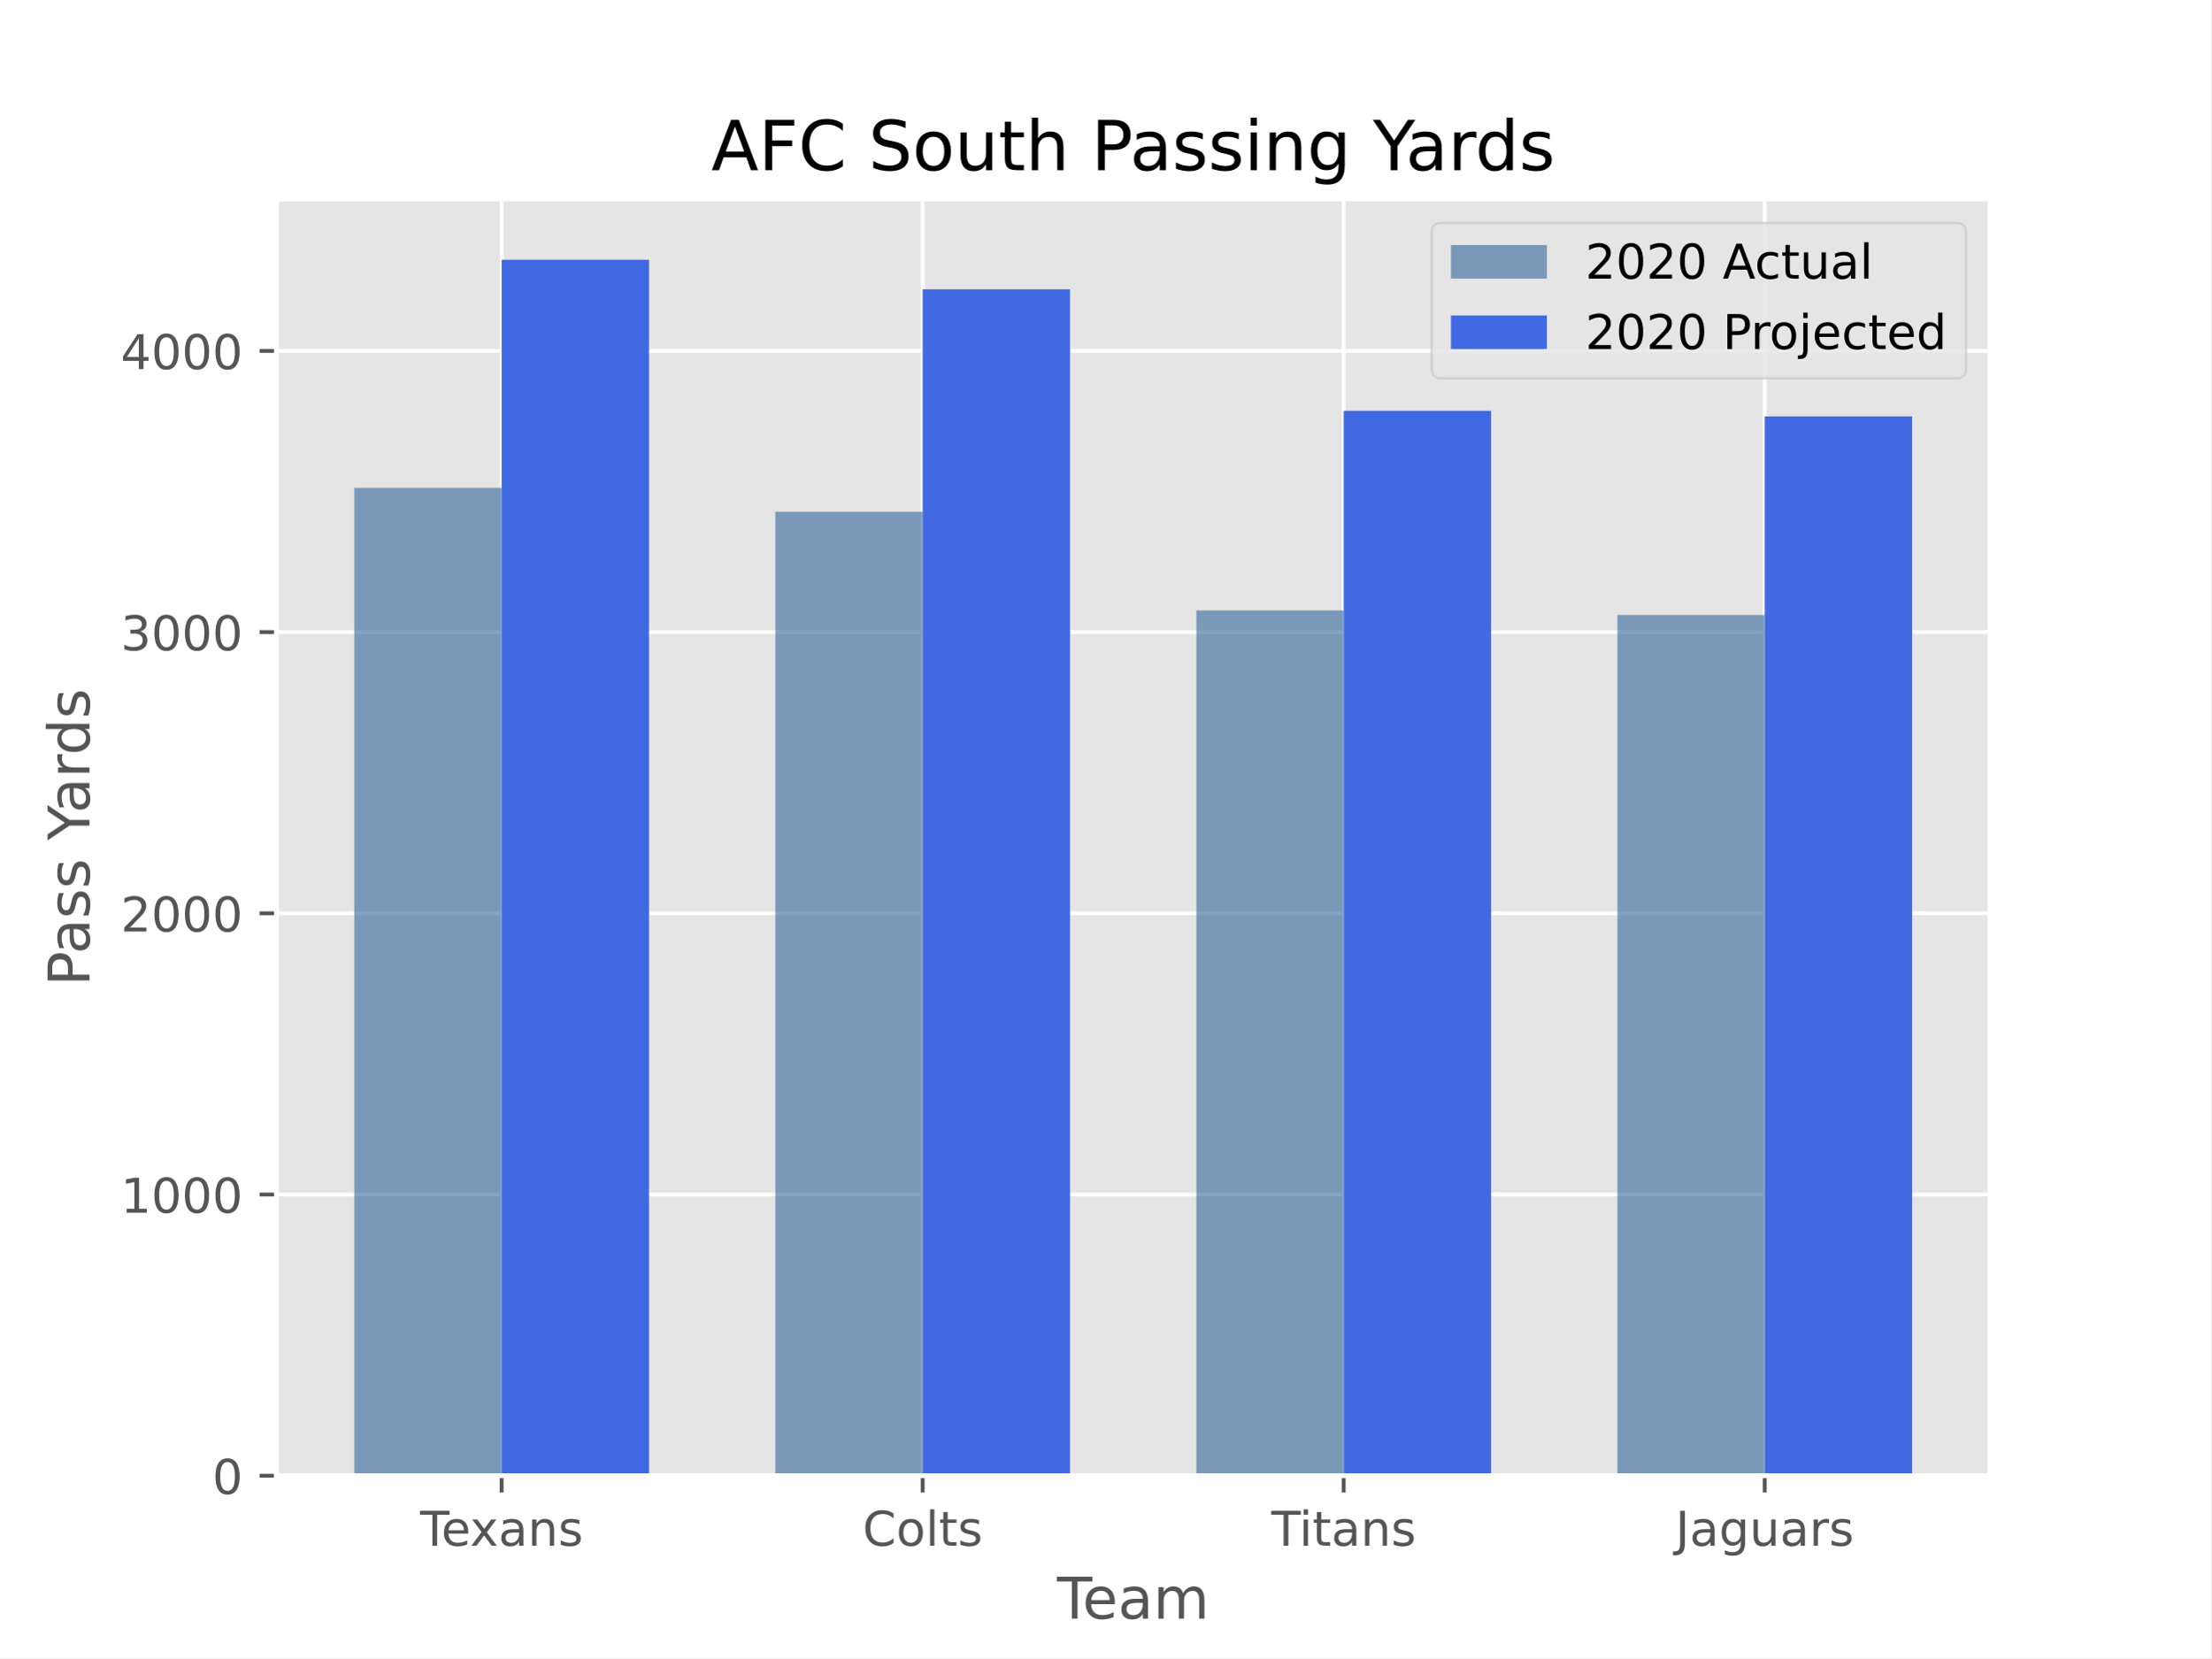
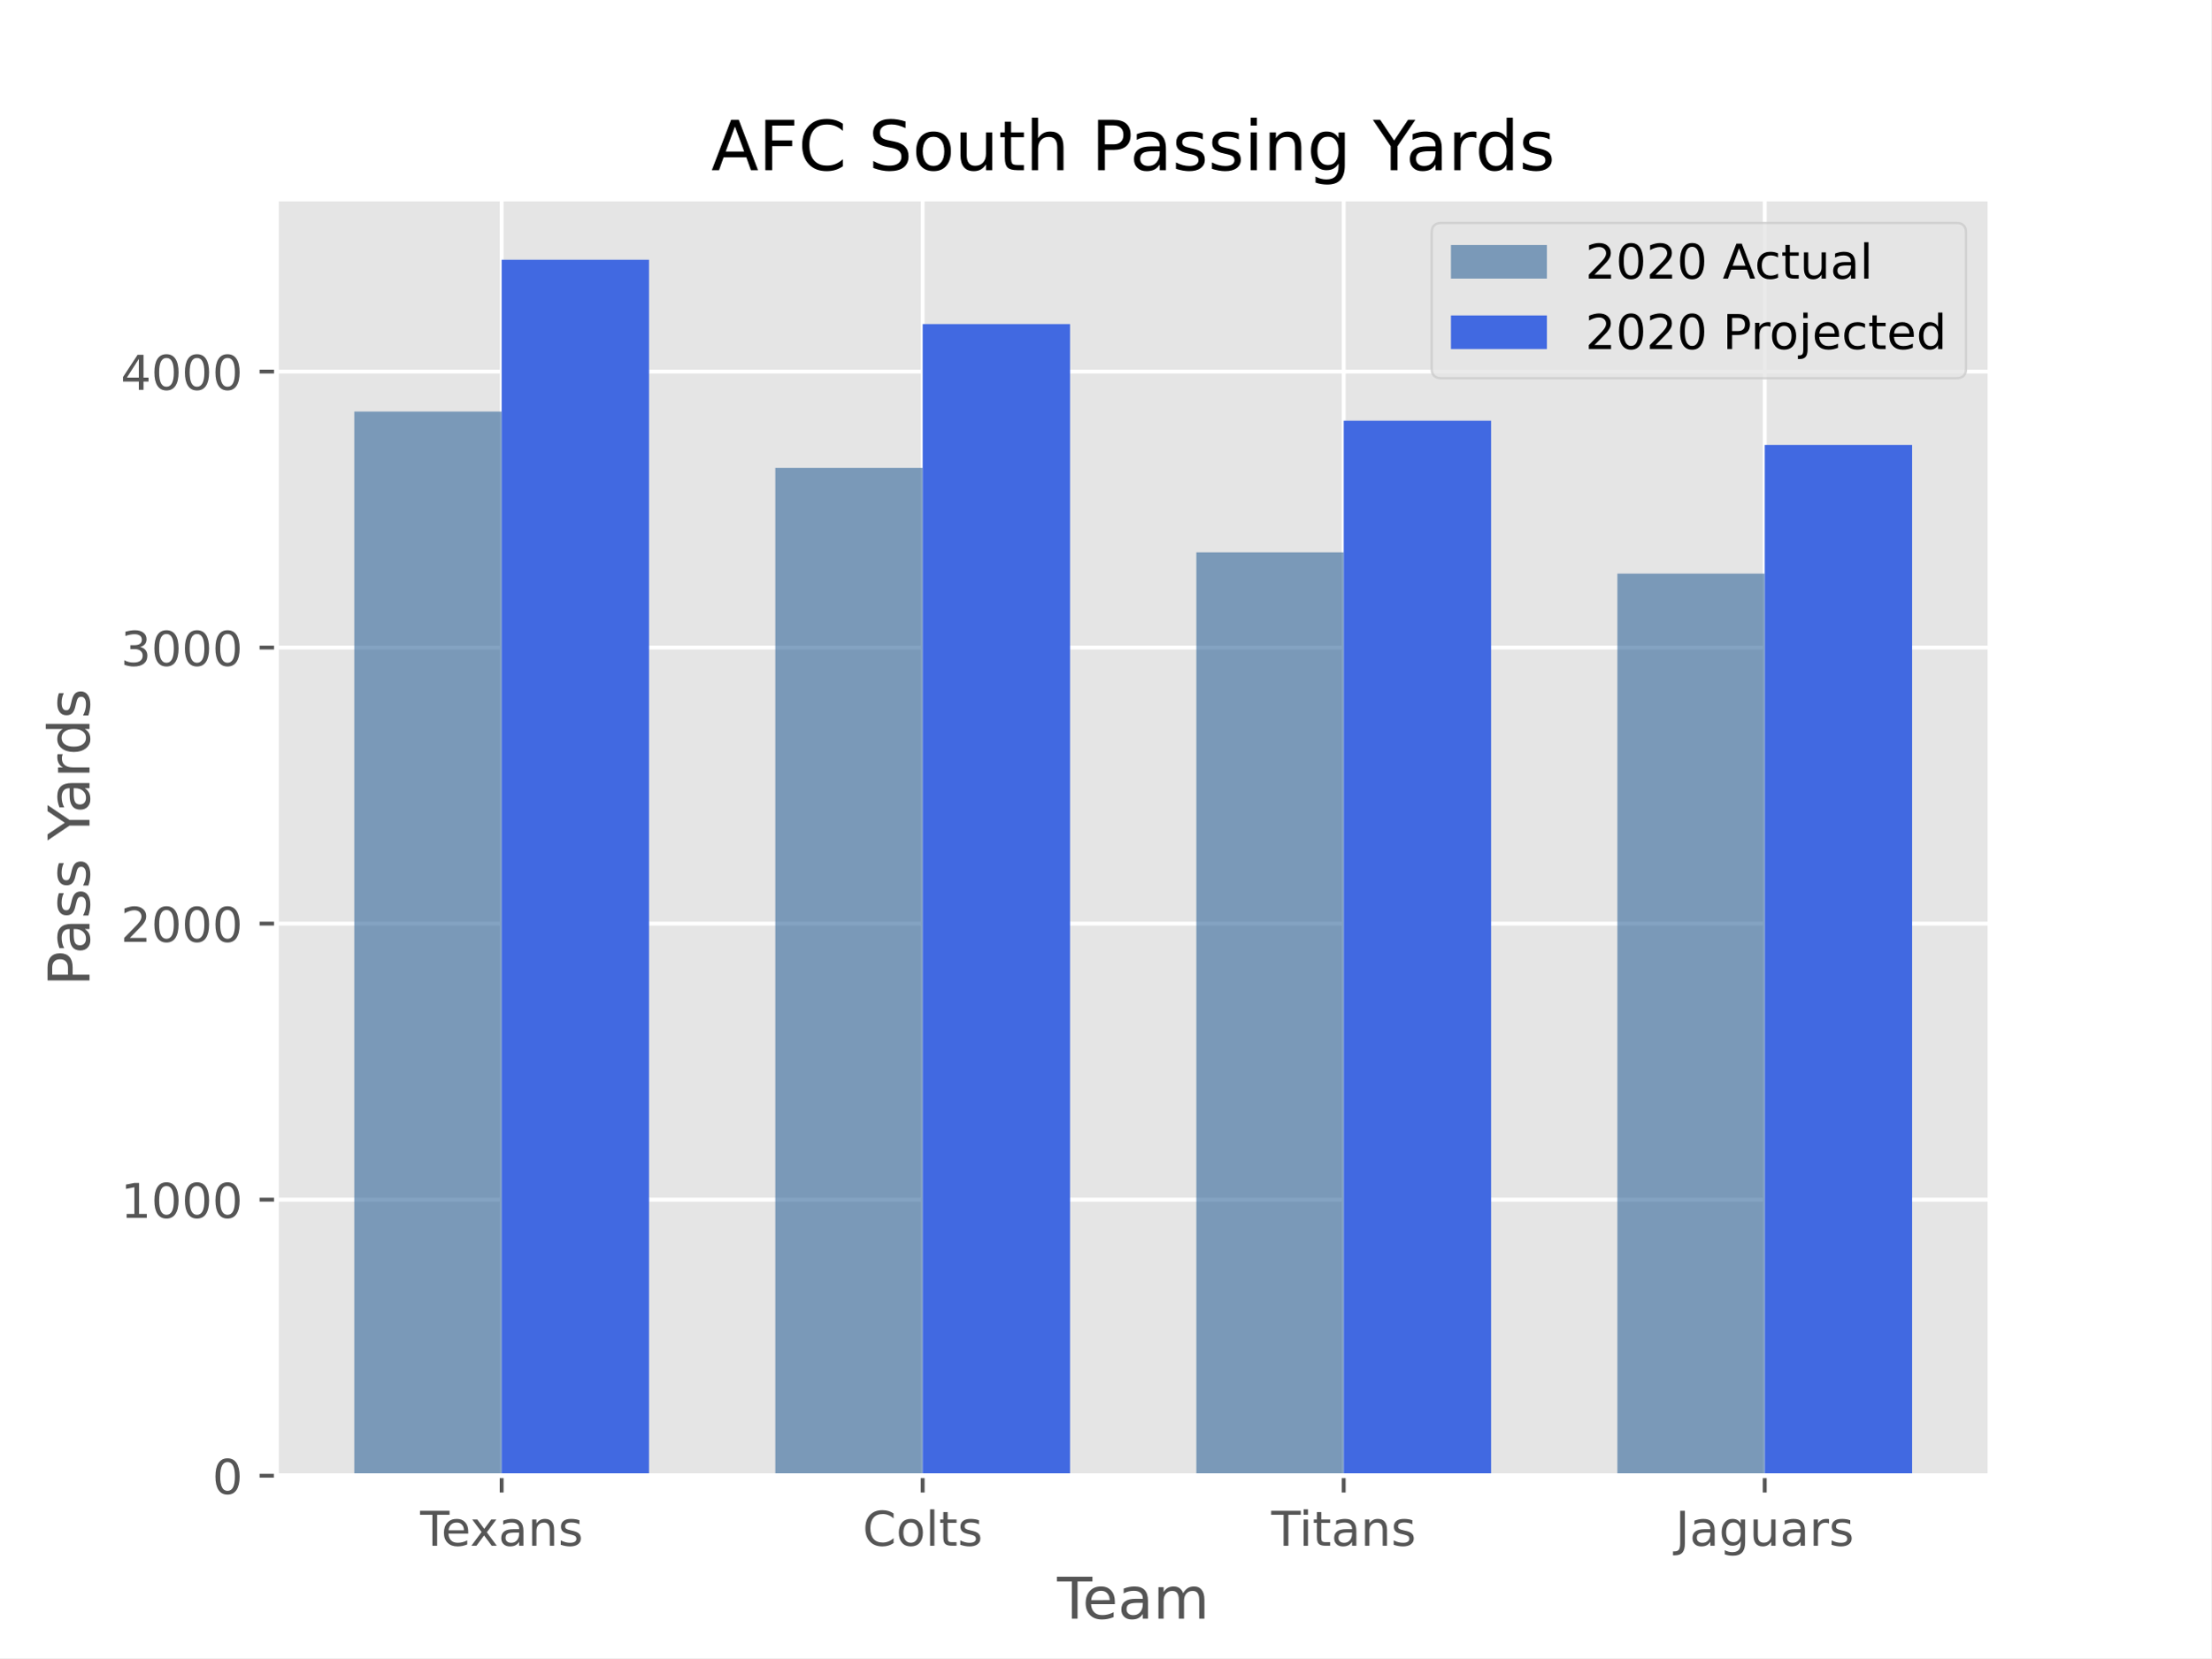
<svg xmlns="http://www.w3.org/2000/svg" xmlns:xlink="http://www.w3.org/1999/xlink" height="345.6pt" version="1.1" viewBox="0 0 460.8 345.6" width="460.8pt">
  <defs>
    <style type="text/css">*{stroke-linecap:butt;stroke-linejoin:round;}</style>
  </defs>
  <g id="figure_1">
    <g id="patch_1">
      <path d="M 0 345.6  L 460.8 345.6  L 460.8 0  L 0 0  z " style="fill:#ffffff;" />
    </g>
    <g id="axes_1">
      <g id="patch_2">
        <path d="M 57.6 307.584  L 414.72 307.584  L 414.72 41.472  L 57.6 41.472  z " style="fill:#e5e5e5;" />
      </g>
      <g id="matplotlib.axis_1">
        <g id="xtick_1">
          <g id="line2d_1">
-             <path clip-path="url(#p9ad9d931be)" d="M 104.543 307.584  L 104.543 41.472  " style="fill:none;stroke:#ffffff;stroke-linecap:square;stroke-width:0.8;" />
+             <path clip-path="url(#pcd783f4c1c)" d="M 104.543 307.584  L 104.543 41.472  " style="fill:none;stroke:#ffffff;stroke-linecap:square;stroke-width:0.8;" />
          </g>
          <g id="line2d_2">
            <defs>
-               <path d="M 0 0  L 0 3.5  " id="mf96f0c504d" style="stroke:#555555;stroke-width:0.8;" />
-             </defs>
-             <g>
-               <use style="fill:#555555;stroke:#555555;stroke-width:0.8;" x="104.543" xlink:href="#mf96f0c504d" y="307.584" />
+               <path d="M 0 0  L 0 3.5  " id="mbfd9f91056" style="stroke:#555555;stroke-width:0.8;" />
+             </defs>
+             <g>
+               <use style="fill:#555555;stroke:#555555;stroke-width:0.8;" x="104.543" xlink:href="#mbfd9f91056" y="307.584" />
            </g>
          </g>
          <g id="text_1">
            <g style="fill:#555555;" transform="translate(87.55345 322.1824)scale(0.1 -0.1)">
              <defs>
                <path d="M -0.297 72.906  L 61.375 72.906  L 61.375 64.594  L 35.5 64.594  L 35.5 0  L 25.594 0  L 25.594 64.594  L -0.297 64.594  z " id="DejaVuSans-84" />
                <path d="M 56.203 29.594  L 56.203 25.203  L 14.891 25.203  Q 15.484 15.922 20.484 11.062  Q 25.484 6.203 34.422 6.203  Q 39.594 6.203 44.453 7.469  Q 49.312 8.734 54.109 11.281  L 54.109 2.781  Q 49.266 0.734 44.188 -0.344  Q 39.109 -1.422 33.891 -1.422  Q 20.797 -1.422 13.156 6.188  Q 5.516 13.812 5.516 26.812  Q 5.516 40.234 12.766 48.109  Q 20.016 56 32.328 56  Q 43.359 56 49.781 48.891  Q 56.203 41.797 56.203 29.594  z M 47.219 32.234  Q 47.125 39.594 43.094 43.984  Q 39.062 48.391 32.422 48.391  Q 24.906 48.391 20.391 44.141  Q 15.875 39.891 15.188 32.172  z " id="DejaVuSans-101" />
                <path d="M 54.891 54.688  L 35.109 28.078  L 55.906 0  L 45.312 0  L 29.391 21.484  L 13.484 0  L 2.875 0  L 24.125 28.609  L 4.688 54.688  L 15.281 54.688  L 29.781 35.203  L 44.281 54.688  z " id="DejaVuSans-120" />
                <path d="M 34.281 27.484  Q 23.391 27.484 19.188 25  Q 14.984 22.516 14.984 16.5  Q 14.984 11.719 18.141 8.906  Q 21.297 6.109 26.703 6.109  Q 34.188 6.109 38.703 11.406  Q 43.219 16.703 43.219 25.484  L 43.219 27.484  z M 52.203 31.203  L 52.203 0  L 43.219 0  L 43.219 8.297  Q 40.141 3.328 35.547 0.953  Q 30.953 -1.422 24.312 -1.422  Q 15.922 -1.422 10.953 3.297  Q 6 8.016 6 15.922  Q 6 25.141 12.172 29.828  Q 18.359 34.516 30.609 34.516  L 43.219 34.516  L 43.219 35.406  Q 43.219 41.609 39.141 45  Q 35.062 48.391 27.688 48.391  Q 23 48.391 18.547 47.266  Q 14.109 46.141 10.016 43.891  L 10.016 52.203  Q 14.938 54.109 19.578 55.047  Q 24.219 56 28.609 56  Q 40.484 56 46.344 49.844  Q 52.203 43.703 52.203 31.203  z " id="DejaVuSans-97" />
                <path d="M 54.891 33.016  L 54.891 0  L 45.906 0  L 45.906 32.719  Q 45.906 40.484 42.875 44.328  Q 39.844 48.188 33.797 48.188  Q 26.516 48.188 22.312 43.547  Q 18.109 38.922 18.109 30.906  L 18.109 0  L 9.078 0  L 9.078 54.688  L 18.109 54.688  L 18.109 46.188  Q 21.344 51.125 25.703 53.562  Q 30.078 56 35.797 56  Q 45.219 56 50.047 50.172  Q 54.891 44.344 54.891 33.016  z " id="DejaVuSans-110" />
                <path d="M 44.281 53.078  L 44.281 44.578  Q 40.484 46.531 36.375 47.5  Q 32.281 48.484 27.875 48.484  Q 21.188 48.484 17.844 46.438  Q 14.5 44.391 14.5 40.281  Q 14.5 37.156 16.891 35.375  Q 19.281 33.594 26.516 31.984  L 29.594 31.297  Q 39.156 29.25 43.188 25.516  Q 47.219 21.781 47.219 15.094  Q 47.219 7.469 41.188 3.016  Q 35.156 -1.422 24.609 -1.422  Q 20.219 -1.422 15.453 -0.562  Q 10.688 0.297 5.422 2  L 5.422 11.281  Q 10.406 8.688 15.234 7.391  Q 20.062 6.109 24.812 6.109  Q 31.156 6.109 34.562 8.281  Q 37.984 10.453 37.984 14.406  Q 37.984 18.062 35.516 20.016  Q 33.062 21.969 24.703 23.781  L 21.578 24.516  Q 13.234 26.266 9.516 29.906  Q 5.812 33.547 5.812 39.891  Q 5.812 47.609 11.281 51.797  Q 16.75 56 26.812 56  Q 31.781 56 36.172 55.266  Q 40.578 54.547 44.281 53.078  z " id="DejaVuSans-115" />
              </defs>
              <use xlink:href="#DejaVuSans-84" />
              <use x="44.084" xlink:href="#DejaVuSans-101" />
              <use x="103.857" xlink:href="#DejaVuSans-120" />
              <use x="163.037" xlink:href="#DejaVuSans-97" />
              <use x="224.316" xlink:href="#DejaVuSans-110" />
              <use x="287.695" xlink:href="#DejaVuSans-115" />
            </g>
          </g>
        </g>
        <g id="xtick_2">
          <g id="line2d_3">
-             <path clip-path="url(#p9ad9d931be)" d="M 192.288 307.584  L 192.288 41.472  " style="fill:none;stroke:#ffffff;stroke-linecap:square;stroke-width:0.8;" />
+             <path clip-path="url(#pcd783f4c1c)" d="M 192.288 307.584  L 192.288 41.472  " style="fill:none;stroke:#ffffff;stroke-linecap:square;stroke-width:0.8;" />
          </g>
          <g id="line2d_4">
            <g>
-               <use style="fill:#555555;stroke:#555555;stroke-width:0.8;" x="192.288" xlink:href="#mf96f0c504d" y="307.584" />
+               <use style="fill:#555555;stroke:#555555;stroke-width:0.8;" x="192.288" xlink:href="#mbfd9f91056" y="307.584" />
            </g>
          </g>
          <g id="text_2">
            <g style="fill:#555555;" transform="translate(179.7831 322.1824)scale(0.1 -0.1)">
              <defs>
                <path d="M 64.406 67.281  L 64.406 56.891  Q 59.422 61.531 53.781 63.812  Q 48.141 66.109 41.797 66.109  Q 29.297 66.109 22.656 58.469  Q 16.016 50.828 16.016 36.375  Q 16.016 21.969 22.656 14.328  Q 29.297 6.688 41.797 6.688  Q 48.141 6.688 53.781 8.984  Q 59.422 11.281 64.406 15.922  L 64.406 5.609  Q 59.234 2.094 53.438 0.328  Q 47.656 -1.422 41.219 -1.422  Q 24.656 -1.422 15.125 8.703  Q 5.609 18.844 5.609 36.375  Q 5.609 53.953 15.125 64.078  Q 24.656 74.219 41.219 74.219  Q 47.75 74.219 53.531 72.484  Q 59.328 70.75 64.406 67.281  z " id="DejaVuSans-67" />
                <path d="M 30.609 48.391  Q 23.391 48.391 19.188 42.75  Q 14.984 37.109 14.984 27.297  Q 14.984 17.484 19.156 11.844  Q 23.344 6.203 30.609 6.203  Q 37.797 6.203 41.984 11.859  Q 46.188 17.531 46.188 27.297  Q 46.188 37.016 41.984 42.703  Q 37.797 48.391 30.609 48.391  z M 30.609 56  Q 42.328 56 49.016 48.375  Q 55.719 40.766 55.719 27.297  Q 55.719 13.875 49.016 6.219  Q 42.328 -1.422 30.609 -1.422  Q 18.844 -1.422 12.172 6.219  Q 5.516 13.875 5.516 27.297  Q 5.516 40.766 12.172 48.375  Q 18.844 56 30.609 56  z " id="DejaVuSans-111" />
                <path d="M 9.422 75.984  L 18.406 75.984  L 18.406 0  L 9.422 0  z " id="DejaVuSans-108" />
                <path d="M 18.312 70.219  L 18.312 54.688  L 36.812 54.688  L 36.812 47.703  L 18.312 47.703  L 18.312 18.016  Q 18.312 11.328 20.141 9.422  Q 21.969 7.516 27.594 7.516  L 36.812 7.516  L 36.812 0  L 27.594 0  Q 17.188 0 13.234 3.875  Q 9.281 7.766 9.281 18.016  L 9.281 47.703  L 2.688 47.703  L 2.688 54.688  L 9.281 54.688  L 9.281 70.219  z " id="DejaVuSans-116" />
              </defs>
              <use xlink:href="#DejaVuSans-67" />
              <use x="69.824" xlink:href="#DejaVuSans-111" />
              <use x="131.006" xlink:href="#DejaVuSans-108" />
              <use x="158.789" xlink:href="#DejaVuSans-116" />
              <use x="197.998" xlink:href="#DejaVuSans-115" />
            </g>
          </g>
        </g>
        <g id="xtick_3">
          <g id="line2d_5">
-             <path clip-path="url(#p9ad9d931be)" d="M 280.032 307.584  L 280.032 41.472  " style="fill:none;stroke:#ffffff;stroke-linecap:square;stroke-width:0.8;" />
+             <path clip-path="url(#pcd783f4c1c)" d="M 280.032 307.584  L 280.032 41.472  " style="fill:none;stroke:#ffffff;stroke-linecap:square;stroke-width:0.8;" />
          </g>
          <g id="line2d_6">
            <g>
-               <use style="fill:#555555;stroke:#555555;stroke-width:0.8;" x="280.032" xlink:href="#mf96f0c504d" y="307.584" />
+               <use style="fill:#555555;stroke:#555555;stroke-width:0.8;" x="280.032" xlink:href="#mbfd9f91056" y="307.584" />
            </g>
          </g>
          <g id="text_3">
            <g style="fill:#555555;" transform="translate(264.9479 322.1824)scale(0.1 -0.1)">
              <defs>
                <path d="M 9.422 54.688  L 18.406 54.688  L 18.406 0  L 9.422 0  z M 9.422 75.984  L 18.406 75.984  L 18.406 64.594  L 9.422 64.594  z " id="DejaVuSans-105" />
              </defs>
              <use xlink:href="#DejaVuSans-84" />
              <use x="57.959" xlink:href="#DejaVuSans-105" />
              <use x="85.742" xlink:href="#DejaVuSans-116" />
              <use x="124.951" xlink:href="#DejaVuSans-97" />
              <use x="186.23" xlink:href="#DejaVuSans-110" />
              <use x="249.609" xlink:href="#DejaVuSans-115" />
            </g>
          </g>
        </g>
        <g id="xtick_4">
          <g id="line2d_7">
-             <path clip-path="url(#p9ad9d931be)" d="M 367.777 307.584  L 367.777 41.472  " style="fill:none;stroke:#ffffff;stroke-linecap:square;stroke-width:0.8;" />
+             <path clip-path="url(#pcd783f4c1c)" d="M 367.777 307.584  L 367.777 41.472  " style="fill:none;stroke:#ffffff;stroke-linecap:square;stroke-width:0.8;" />
          </g>
          <g id="line2d_8">
            <g>
-               <use style="fill:#555555;stroke:#555555;stroke-width:0.8;" x="367.777" xlink:href="#mf96f0c504d" y="307.584" />
+               <use style="fill:#555555;stroke:#555555;stroke-width:0.8;" x="367.777" xlink:href="#mbfd9f91056" y="307.584" />
            </g>
          </g>
          <g id="text_4">
            <g style="fill:#555555;" transform="translate(349.1705 322.1824)scale(0.1 -0.1)">
              <defs>
                <path d="M 9.812 72.906  L 19.672 72.906  L 19.672 5.078  Q 19.672 -8.109 14.672 -14.062  Q 9.672 -20.016 -1.422 -20.016  L -5.172 -20.016  L -5.172 -11.719  L -2.094 -11.719  Q 4.438 -11.719 7.125 -8.047  Q 9.812 -4.391 9.812 5.078  z " id="DejaVuSans-74" />
                <path d="M 45.406 27.984  Q 45.406 37.75 41.375 43.109  Q 37.359 48.484 30.078 48.484  Q 22.859 48.484 18.828 43.109  Q 14.797 37.75 14.797 27.984  Q 14.797 18.266 18.828 12.891  Q 22.859 7.516 30.078 7.516  Q 37.359 7.516 41.375 12.891  Q 45.406 18.266 45.406 27.984  z M 54.391 6.781  Q 54.391 -7.172 48.188 -13.984  Q 42 -20.797 29.203 -20.797  Q 24.469 -20.797 20.266 -20.094  Q 16.062 -19.391 12.109 -17.922  L 12.109 -9.188  Q 16.062 -11.328 19.922 -12.344  Q 23.781 -13.375 27.781 -13.375  Q 36.625 -13.375 41.016 -8.766  Q 45.406 -4.156 45.406 5.172  L 45.406 9.625  Q 42.625 4.781 38.281 2.391  Q 33.938 0 27.875 0  Q 17.828 0 11.672 7.656  Q 5.516 15.328 5.516 27.984  Q 5.516 40.672 11.672 48.328  Q 17.828 56 27.875 56  Q 33.938 56 38.281 53.609  Q 42.625 51.219 45.406 46.391  L 45.406 54.688  L 54.391 54.688  z " id="DejaVuSans-103" />
                <path d="M 8.5 21.578  L 8.5 54.688  L 17.484 54.688  L 17.484 21.922  Q 17.484 14.156 20.5 10.266  Q 23.531 6.391 29.594 6.391  Q 36.859 6.391 41.078 11.031  Q 45.312 15.672 45.312 23.688  L 45.312 54.688  L 54.297 54.688  L 54.297 0  L 45.312 0  L 45.312 8.406  Q 42.047 3.422 37.719 1  Q 33.406 -1.422 27.688 -1.422  Q 18.266 -1.422 13.375 4.438  Q 8.5 10.297 8.5 21.578  z M 31.109 56  z " id="DejaVuSans-117" />
                <path d="M 41.109 46.297  Q 39.594 47.172 37.812 47.578  Q 36.031 48 33.891 48  Q 26.266 48 22.188 43.047  Q 18.109 38.094 18.109 28.812  L 18.109 0  L 9.078 0  L 9.078 54.688  L 18.109 54.688  L 18.109 46.188  Q 20.953 51.172 25.484 53.578  Q 30.031 56 36.531 56  Q 37.453 56 38.578 55.875  Q 39.703 55.766 41.062 55.516  z " id="DejaVuSans-114" />
              </defs>
              <use xlink:href="#DejaVuSans-74" />
              <use x="29.492" xlink:href="#DejaVuSans-97" />
              <use x="90.771" xlink:href="#DejaVuSans-103" />
              <use x="154.248" xlink:href="#DejaVuSans-117" />
              <use x="217.627" xlink:href="#DejaVuSans-97" />
              <use x="278.906" xlink:href="#DejaVuSans-114" />
              <use x="320.02" xlink:href="#DejaVuSans-115" />
            </g>
          </g>
        </g>
        <g id="text_5">
          <g style="fill:#555555;" transform="translate(220.3022 337.3802)scale(0.12 -0.12)">
            <defs>
              <path d="M 52 44.188  Q 55.375 50.25 60.062 53.125  Q 64.75 56 71.094 56  Q 79.641 56 84.281 50.016  Q 88.922 44.047 88.922 33.016  L 88.922 0  L 79.891 0  L 79.891 32.719  Q 79.891 40.578 77.094 44.375  Q 74.312 48.188 68.609 48.188  Q 61.625 48.188 57.562 43.547  Q 53.516 38.922 53.516 30.906  L 53.516 0  L 44.484 0  L 44.484 32.719  Q 44.484 40.625 41.703 44.406  Q 38.922 48.188 33.109 48.188  Q 26.219 48.188 22.156 43.531  Q 18.109 38.875 18.109 30.906  L 18.109 0  L 9.078 0  L 9.078 54.688  L 18.109 54.688  L 18.109 46.188  Q 21.188 51.219 25.484 53.609  Q 29.781 56 35.688 56  Q 41.656 56 45.828 52.969  Q 50 49.953 52 44.188  z " id="DejaVuSans-109" />
            </defs>
            <use xlink:href="#DejaVuSans-84" />
            <use x="44.084" xlink:href="#DejaVuSans-101" />
            <use x="105.607" xlink:href="#DejaVuSans-97" />
            <use x="166.887" xlink:href="#DejaVuSans-109" />
          </g>
        </g>
      </g>
      <g id="matplotlib.axis_2">
        <g id="ytick_1">
          <g id="line2d_9">
-             <path clip-path="url(#p9ad9d931be)" d="M 57.6 307.584  L 414.72 307.584  " style="fill:none;stroke:#ffffff;stroke-linecap:square;stroke-width:0.8;" />
+             <path clip-path="url(#pcd783f4c1c)" d="M 57.6 307.584  L 414.72 307.584  " style="fill:none;stroke:#ffffff;stroke-linecap:square;stroke-width:0.8;" />
          </g>
          <g id="line2d_10">
            <defs>
-               <path d="M 0 0  L -3.5 0  " id="mae5f14f880" style="stroke:#555555;stroke-width:0.8;" />
-             </defs>
-             <g>
-               <use style="fill:#555555;stroke:#555555;stroke-width:0.8;" x="57.6" xlink:href="#mae5f14f880" y="307.584" />
+               <path d="M 0 0  L -3.5 0  " id="m64c07ca39a" style="stroke:#555555;stroke-width:0.8;" />
+             </defs>
+             <g>
+               <use style="fill:#555555;stroke:#555555;stroke-width:0.8;" x="57.6" xlink:href="#m64c07ca39a" y="307.584" />
            </g>
          </g>
          <g id="text_6">
            <g style="fill:#555555;" transform="translate(44.2375 311.3832)scale(0.1 -0.1)">
              <defs>
                <path d="M 31.781 66.406  Q 24.172 66.406 20.328 58.906  Q 16.5 51.422 16.5 36.375  Q 16.5 21.391 20.328 13.891  Q 24.172 6.391 31.781 6.391  Q 39.453 6.391 43.281 13.891  Q 47.125 21.391 47.125 36.375  Q 47.125 51.422 43.281 58.906  Q 39.453 66.406 31.781 66.406  z M 31.781 74.219  Q 44.047 74.219 50.516 64.516  Q 56.984 54.828 56.984 36.375  Q 56.984 17.969 50.516 8.266  Q 44.047 -1.422 31.781 -1.422  Q 19.531 -1.422 13.062 8.266  Q 6.594 17.969 6.594 36.375  Q 6.594 54.828 13.062 64.516  Q 19.531 74.219 31.781 74.219  z " id="DejaVuSans-48" />
              </defs>
              <use xlink:href="#DejaVuSans-48" />
            </g>
          </g>
        </g>
        <g id="ytick_2">
          <g id="line2d_11">
-             <path clip-path="url(#p9ad9d931be)" d="M 57.6 248.972  L 414.72 248.972  " style="fill:none;stroke:#ffffff;stroke-linecap:square;stroke-width:0.8;" />
+             <path clip-path="url(#pcd783f4c1c)" d="M 57.6 250.049  L 414.72 250.049  " style="fill:none;stroke:#ffffff;stroke-linecap:square;stroke-width:0.8;" />
          </g>
          <g id="line2d_12">
            <g>
-               <use style="fill:#555555;stroke:#555555;stroke-width:0.8;" x="57.6" xlink:href="#mae5f14f880" y="248.972" />
+               <use style="fill:#555555;stroke:#555555;stroke-width:0.8;" x="57.6" xlink:href="#m64c07ca39a" y="250.049" />
            </g>
          </g>
          <g id="text_7">
-             <g style="fill:#555555;" transform="translate(25.15 252.7708)scale(0.1 -0.1)">
+             <g style="fill:#555555;" transform="translate(25.15 253.8486)scale(0.1 -0.1)">
              <defs>
                <path d="M 12.406 8.297  L 28.516 8.297  L 28.516 63.922  L 10.984 60.406  L 10.984 69.391  L 28.422 72.906  L 38.281 72.906  L 38.281 8.297  L 54.391 8.297  L 54.391 0  L 12.406 0  z " id="DejaVuSans-49" />
              </defs>
              <use xlink:href="#DejaVuSans-49" />
              <use x="63.623" xlink:href="#DejaVuSans-48" />
              <use x="127.246" xlink:href="#DejaVuSans-48" />
              <use x="190.869" xlink:href="#DejaVuSans-48" />
            </g>
          </g>
        </g>
        <g id="ytick_3">
          <g id="line2d_13">
-             <path clip-path="url(#p9ad9d931be)" d="M 57.6 190.359  L 414.72 190.359  " style="fill:none;stroke:#ffffff;stroke-linecap:square;stroke-width:0.8;" />
+             <path clip-path="url(#pcd783f4c1c)" d="M 57.6 192.515  L 414.72 192.515  " style="fill:none;stroke:#ffffff;stroke-linecap:square;stroke-width:0.8;" />
          </g>
          <g id="line2d_14">
            <g>
-               <use style="fill:#555555;stroke:#555555;stroke-width:0.8;" x="57.6" xlink:href="#mae5f14f880" y="190.359" />
+               <use style="fill:#555555;stroke:#555555;stroke-width:0.8;" x="57.6" xlink:href="#m64c07ca39a" y="192.515" />
            </g>
          </g>
          <g id="text_8">
-             <g style="fill:#555555;" transform="translate(25.15 194.1584)scale(0.1 -0.1)">
+             <g style="fill:#555555;" transform="translate(25.15 196.314)scale(0.1 -0.1)">
              <defs>
                <path d="M 19.188 8.297  L 53.609 8.297  L 53.609 0  L 7.328 0  L 7.328 8.297  Q 12.938 14.109 22.625 23.891  Q 32.328 33.688 34.812 36.531  Q 39.547 41.844 41.422 45.531  Q 43.312 49.219 43.312 52.781  Q 43.312 58.594 39.234 62.25  Q 35.156 65.922 28.609 65.922  Q 23.969 65.922 18.812 64.312  Q 13.672 62.703 7.812 59.422  L 7.812 69.391  Q 13.766 71.781 18.938 73  Q 24.125 74.219 28.422 74.219  Q 39.75 74.219 46.484 68.547  Q 53.219 62.891 53.219 53.422  Q 53.219 48.922 51.531 44.891  Q 49.859 40.875 45.406 35.406  Q 44.188 33.984 37.641 27.219  Q 31.109 20.453 19.188 8.297  z " id="DejaVuSans-50" />
              </defs>
              <use xlink:href="#DejaVuSans-50" />
              <use x="63.623" xlink:href="#DejaVuSans-48" />
              <use x="127.246" xlink:href="#DejaVuSans-48" />
              <use x="190.869" xlink:href="#DejaVuSans-48" />
            </g>
          </g>
        </g>
        <g id="ytick_4">
          <g id="line2d_15">
-             <path clip-path="url(#p9ad9d931be)" d="M 57.6 131.747  L 414.72 131.747  " style="fill:none;stroke:#ffffff;stroke-linecap:square;stroke-width:0.8;" />
+             <path clip-path="url(#pcd783f4c1c)" d="M 57.6 134.98  L 414.72 134.98  " style="fill:none;stroke:#ffffff;stroke-linecap:square;stroke-width:0.8;" />
          </g>
          <g id="line2d_16">
            <g>
-               <use style="fill:#555555;stroke:#555555;stroke-width:0.8;" x="57.6" xlink:href="#mae5f14f880" y="131.747" />
+               <use style="fill:#555555;stroke:#555555;stroke-width:0.8;" x="57.6" xlink:href="#m64c07ca39a" y="134.98" />
            </g>
          </g>
          <g id="text_9">
-             <g style="fill:#555555;" transform="translate(25.15 135.546)scale(0.1 -0.1)">
+             <g style="fill:#555555;" transform="translate(25.15 138.7794)scale(0.1 -0.1)">
              <defs>
                <path d="M 40.578 39.312  Q 47.656 37.797 51.625 33  Q 55.609 28.219 55.609 21.188  Q 55.609 10.406 48.188 4.484  Q 40.766 -1.422 27.094 -1.422  Q 22.516 -1.422 17.656 -0.516  Q 12.797 0.391 7.625 2.203  L 7.625 11.719  Q 11.719 9.328 16.594 8.109  Q 21.484 6.891 26.812 6.891  Q 36.078 6.891 40.938 10.547  Q 45.797 14.203 45.797 21.188  Q 45.797 27.641 41.281 31.266  Q 36.766 34.906 28.719 34.906  L 20.219 34.906  L 20.219 43.016  L 29.109 43.016  Q 36.375 43.016 40.234 45.922  Q 44.094 48.828 44.094 54.297  Q 44.094 59.906 40.109 62.906  Q 36.141 65.922 28.719 65.922  Q 24.656 65.922 20.016 65.031  Q 15.375 64.156 9.812 62.312  L 9.812 71.094  Q 15.438 72.656 20.344 73.438  Q 25.25 74.219 29.594 74.219  Q 40.828 74.219 47.359 69.109  Q 53.906 64.016 53.906 55.328  Q 53.906 49.266 50.438 45.094  Q 46.969 40.922 40.578 39.312  z " id="DejaVuSans-51" />
              </defs>
              <use xlink:href="#DejaVuSans-51" />
              <use x="63.623" xlink:href="#DejaVuSans-48" />
              <use x="127.246" xlink:href="#DejaVuSans-48" />
              <use x="190.869" xlink:href="#DejaVuSans-48" />
            </g>
          </g>
        </g>
        <g id="ytick_5">
          <g id="line2d_17">
-             <path clip-path="url(#p9ad9d931be)" d="M 57.6 73.134  L 414.72 73.134  " style="fill:none;stroke:#ffffff;stroke-linecap:square;stroke-width:0.8;" />
+             <path clip-path="url(#pcd783f4c1c)" d="M 57.6 77.446  L 414.72 77.446  " style="fill:none;stroke:#ffffff;stroke-linecap:square;stroke-width:0.8;" />
          </g>
          <g id="line2d_18">
            <g>
-               <use style="fill:#555555;stroke:#555555;stroke-width:0.8;" x="57.6" xlink:href="#mae5f14f880" y="73.134" />
+               <use style="fill:#555555;stroke:#555555;stroke-width:0.8;" x="57.6" xlink:href="#m64c07ca39a" y="77.446" />
            </g>
          </g>
          <g id="text_10">
-             <g style="fill:#555555;" transform="translate(25.15 76.93363)scale(0.1 -0.1)">
+             <g style="fill:#555555;" transform="translate(25.15 81.24474)scale(0.1 -0.1)">
              <defs>
                <path d="M 37.797 64.312  L 12.891 25.391  L 37.797 25.391  z M 35.203 72.906  L 47.609 72.906  L 47.609 25.391  L 58.016 25.391  L 58.016 17.188  L 47.609 17.188  L 47.609 0  L 37.797 0  L 37.797 17.188  L 4.891 17.188  L 4.891 26.703  z " id="DejaVuSans-52" />
              </defs>
              <use xlink:href="#DejaVuSans-52" />
              <use x="63.623" xlink:href="#DejaVuSans-48" />
              <use x="127.246" xlink:href="#DejaVuSans-48" />
              <use x="190.869" xlink:href="#DejaVuSans-48" />
            </g>
          </g>
        </g>
        <g id="text_11">
          <g style="fill:#555555;" transform="translate(18.65438 205.5236)rotate(-90)scale(0.12 -0.12)">
            <defs>
              <path d="M 19.672 64.797  L 19.672 37.406  L 32.078 37.406  Q 38.969 37.406 42.719 40.969  Q 46.484 44.531 46.484 51.125  Q 46.484 57.672 42.719 61.234  Q 38.969 64.797 32.078 64.797  z M 9.812 72.906  L 32.078 72.906  Q 44.344 72.906 50.609 67.359  Q 56.891 61.812 56.891 51.125  Q 56.891 40.328 50.609 34.812  Q 44.344 29.297 32.078 29.297  L 19.672 29.297  L 19.672 0  L 9.812 0  z " id="DejaVuSans-80" />
              <path id="DejaVuSans-32" />
              <path d="M -0.203 72.906  L 10.406 72.906  L 30.609 42.922  L 50.688 72.906  L 61.281 72.906  L 35.5 34.719  L 35.5 0  L 25.594 0  L 25.594 34.719  z " id="DejaVuSans-89" />
              <path d="M 45.406 46.391  L 45.406 75.984  L 54.391 75.984  L 54.391 0  L 45.406 0  L 45.406 8.203  Q 42.578 3.328 38.25 0.953  Q 33.938 -1.422 27.875 -1.422  Q 17.969 -1.422 11.734 6.484  Q 5.516 14.406 5.516 27.297  Q 5.516 40.188 11.734 48.094  Q 17.969 56 27.875 56  Q 33.938 56 38.25 53.625  Q 42.578 51.266 45.406 46.391  z M 14.797 27.297  Q 14.797 17.391 18.875 11.75  Q 22.953 6.109 30.078 6.109  Q 37.203 6.109 41.297 11.75  Q 45.406 17.391 45.406 27.297  Q 45.406 37.203 41.297 42.844  Q 37.203 48.484 30.078 48.484  Q 22.953 48.484 18.875 42.844  Q 14.797 37.203 14.797 27.297  z " id="DejaVuSans-100" />
            </defs>
            <use xlink:href="#DejaVuSans-80" />
            <use x="55.803" xlink:href="#DejaVuSans-97" />
            <use x="117.082" xlink:href="#DejaVuSans-115" />
            <use x="169.182" xlink:href="#DejaVuSans-115" />
            <use x="221.281" xlink:href="#DejaVuSans-32" />
            <use x="253.068" xlink:href="#DejaVuSans-89" />
            <use x="300.402" xlink:href="#DejaVuSans-97" />
            <use x="361.682" xlink:href="#DejaVuSans-114" />
            <use x="401.045" xlink:href="#DejaVuSans-100" />
            <use x="464.521" xlink:href="#DejaVuSans-115" />
          </g>
        </g>
      </g>
      <g id="patch_3">
-         <path clip-path="url(#p9ad9d931be)" d="M 73.833 307.584  L 104.543 307.584  L 104.543 101.679  L 73.833 101.679  z " style="fill:#336699;fill-opacity:0.6;" />
+         <path clip-path="url(#pcd783f4c1c)" d="M 73.833 307.584  L 104.543 307.584  L 104.543 85.788  L 73.833 85.788  z " style="fill:#336699;fill-opacity:0.6;" />
      </g>
      <g id="patch_4">
-         <path clip-path="url(#p9ad9d931be)" d="M 161.577 307.584  L 192.288 307.584  L 192.288 106.661  L 161.577 106.661  z " style="fill:#336699;fill-opacity:0.6;" />
+         <path clip-path="url(#pcd783f4c1c)" d="M 161.577 307.584  L 192.288 307.584  L 192.288 97.525  L 161.577 97.525  z " style="fill:#336699;fill-opacity:0.6;" />
      </g>
      <g id="patch_5">
-         <path clip-path="url(#p9ad9d931be)" d="M 249.322 307.584  L 280.032 307.584  L 280.032 127.234  L 249.322 127.234  z " style="fill:#336699;fill-opacity:0.6;" />
+         <path clip-path="url(#pcd783f4c1c)" d="M 249.322 307.584  L 280.032 307.584  L 280.032 115.131  L 249.322 115.131  z " style="fill:#336699;fill-opacity:0.6;" />
      </g>
      <g id="patch_6">
-         <path clip-path="url(#p9ad9d931be)" d="M 337.066 307.584  L 367.777 307.584  L 367.777 128.171  L 337.066 128.171  z " style="fill:#336699;fill-opacity:0.6;" />
+         <path clip-path="url(#pcd783f4c1c)" d="M 337.066 307.584  L 367.777 307.584  L 367.777 119.561  L 337.066 119.561  z " style="fill:#336699;fill-opacity:0.6;" />
      </g>
      <g id="patch_7">
-         <path clip-path="url(#p9ad9d931be)" d="M 104.543 307.584  L 135.254 307.584  L 135.254 54.144  L 104.543 54.144  z " style="fill:#4169e1;" />
+         <path clip-path="url(#pcd783f4c1c)" d="M 104.543 307.584  L 135.254 307.584  L 135.254 54.144  L 104.543 54.144  z " style="fill:#4169e1;" />
      </g>
      <g id="patch_8">
-         <path clip-path="url(#p9ad9d931be)" d="M 192.288 307.584  L 222.998 307.584  L 222.998 60.298  L 192.288 60.298  z " style="fill:#4169e1;" />
+         <path clip-path="url(#pcd783f4c1c)" d="M 192.288 307.584  L 222.998 307.584  L 222.998 67.55  L 192.288 67.55  z " style="fill:#4169e1;" />
      </g>
      <g id="patch_9">
-         <path clip-path="url(#p9ad9d931be)" d="M 280.032 307.584  L 310.743 307.584  L 310.743 85.619  L 280.032 85.619  z " style="fill:#4169e1;" />
+         <path clip-path="url(#pcd783f4c1c)" d="M 280.032 307.584  L 310.743 307.584  L 310.743 87.687  L 280.032 87.687  z " style="fill:#4169e1;" />
      </g>
      <g id="patch_10">
-         <path clip-path="url(#p9ad9d931be)" d="M 367.777 307.584  L 398.487 307.584  L 398.487 86.791  L 367.777 86.791  z " style="fill:#4169e1;" />
+         <path clip-path="url(#pcd783f4c1c)" d="M 367.777 307.584  L 398.487 307.584  L 398.487 92.75  L 367.777 92.75  z " style="fill:#4169e1;" />
      </g>
      <g id="patch_11">
        <path d="M 57.6 307.584  L 57.6 41.472  " style="fill:none;stroke:#ffffff;stroke-linecap:square;stroke-linejoin:miter;" />
      </g>
      <g id="patch_12">
        <path d="M 414.72 307.584  L 414.72 41.472  " style="fill:none;stroke:#ffffff;stroke-linecap:square;stroke-linejoin:miter;" />
      </g>
      <g id="patch_13">
        <path d="M 57.6 307.584  L 414.72 307.584  " style="fill:none;stroke:#ffffff;stroke-linecap:square;stroke-linejoin:miter;" />
      </g>
      <g id="patch_14">
        <path d="M 57.6 41.472  L 414.72 41.472  " style="fill:none;stroke:#ffffff;stroke-linecap:square;stroke-linejoin:miter;" />
      </g>
      <g id="text_12">
        <g transform="translate(148.2356 35.472)scale(0.144 -0.144)">
          <defs>
            <path d="M 34.188 63.188  L 20.797 26.906  L 47.609 26.906  z M 28.609 72.906  L 39.797 72.906  L 67.578 0  L 57.328 0  L 50.688 18.703  L 17.828 18.703  L 11.188 0  L 0.781 0  z " id="DejaVuSans-65" />
            <path d="M 9.812 72.906  L 51.703 72.906  L 51.703 64.594  L 19.672 64.594  L 19.672 43.109  L 48.578 43.109  L 48.578 34.812  L 19.672 34.812  L 19.672 0  L 9.812 0  z " id="DejaVuSans-70" />
            <path d="M 53.516 70.516  L 53.516 60.891  Q 47.906 63.578 42.922 64.891  Q 37.938 66.219 33.297 66.219  Q 25.25 66.219 20.875 63.094  Q 16.5 59.969 16.5 54.203  Q 16.5 49.359 19.406 46.891  Q 22.312 44.438 30.422 42.922  L 36.375 41.703  Q 47.406 39.594 52.656 34.297  Q 57.906 29 57.906 20.125  Q 57.906 9.516 50.797 4.047  Q 43.703 -1.422 29.984 -1.422  Q 24.812 -1.422 18.969 -0.25  Q 13.141 0.922 6.891 3.219  L 6.891 13.375  Q 12.891 10.016 18.656 8.297  Q 24.422 6.594 29.984 6.594  Q 38.422 6.594 43.016 9.906  Q 47.609 13.234 47.609 19.391  Q 47.609 24.75 44.312 27.781  Q 41.016 30.812 33.5 32.328  L 27.484 33.5  Q 16.453 35.688 11.516 40.375  Q 6.594 45.062 6.594 53.422  Q 6.594 63.094 13.406 68.656  Q 20.219 74.219 32.172 74.219  Q 37.312 74.219 42.625 73.281  Q 47.953 72.359 53.516 70.516  z " id="DejaVuSans-83" />
            <path d="M 54.891 33.016  L 54.891 0  L 45.906 0  L 45.906 32.719  Q 45.906 40.484 42.875 44.328  Q 39.844 48.188 33.797 48.188  Q 26.516 48.188 22.312 43.547  Q 18.109 38.922 18.109 30.906  L 18.109 0  L 9.078 0  L 9.078 75.984  L 18.109 75.984  L 18.109 46.188  Q 21.344 51.125 25.703 53.562  Q 30.078 56 35.797 56  Q 45.219 56 50.047 50.172  Q 54.891 44.344 54.891 33.016  z " id="DejaVuSans-104" />
          </defs>
          <use xlink:href="#DejaVuSans-65" />
          <use x="68.408" xlink:href="#DejaVuSans-70" />
          <use x="125.928" xlink:href="#DejaVuSans-67" />
          <use x="195.752" xlink:href="#DejaVuSans-32" />
          <use x="227.539" xlink:href="#DejaVuSans-83" />
          <use x="291.016" xlink:href="#DejaVuSans-111" />
          <use x="352.197" xlink:href="#DejaVuSans-117" />
          <use x="415.576" xlink:href="#DejaVuSans-116" />
          <use x="454.785" xlink:href="#DejaVuSans-104" />
          <use x="518.164" xlink:href="#DejaVuSans-32" />
          <use x="549.951" xlink:href="#DejaVuSans-80" />
          <use x="605.754" xlink:href="#DejaVuSans-97" />
          <use x="667.033" xlink:href="#DejaVuSans-115" />
          <use x="719.133" xlink:href="#DejaVuSans-115" />
          <use x="771.232" xlink:href="#DejaVuSans-105" />
          <use x="799.016" xlink:href="#DejaVuSans-110" />
          <use x="862.395" xlink:href="#DejaVuSans-103" />
          <use x="925.871" xlink:href="#DejaVuSans-32" />
          <use x="957.658" xlink:href="#DejaVuSans-89" />
          <use x="1004.992" xlink:href="#DejaVuSans-97" />
          <use x="1066.271" xlink:href="#DejaVuSans-114" />
          <use x="1105.635" xlink:href="#DejaVuSans-100" />
          <use x="1169.111" xlink:href="#DejaVuSans-115" />
        </g>
      </g>
      <g id="legend_1">
        <g id="patch_15">
          <path d="M 300.381 78.828  L 407.72 78.828  Q 409.72 78.828 409.72 76.828  L 409.72 48.472  Q 409.72 46.472 407.72 46.472  L 300.381 46.472  Q 298.381 46.472 298.381 48.472  L 298.381 76.828  Q 298.381 78.828 300.381 78.828  z " style="fill:#e5e5e5;opacity:0.8;stroke:#cccccc;stroke-linejoin:miter;stroke-width:0.5;" />
        </g>
        <g id="patch_16">
          <path d="M 302.381 58.07  L 322.381 58.07  L 322.381 51.07  L 302.381 51.07  z " style="fill:#336699;fill-opacity:0.6;" />
        </g>
        <g id="text_13">
          <g transform="translate(330.3809 58.07044)scale(0.1 -0.1)">
            <defs>
              <path d="M 48.781 52.594  L 48.781 44.188  Q 44.969 46.297 41.141 47.344  Q 37.312 48.391 33.406 48.391  Q 24.656 48.391 19.812 42.844  Q 14.984 37.312 14.984 27.297  Q 14.984 17.281 19.812 11.734  Q 24.656 6.203 33.406 6.203  Q 37.312 6.203 41.141 7.25  Q 44.969 8.297 48.781 10.406  L 48.781 2.094  Q 45.016 0.344 40.984 -0.531  Q 36.969 -1.422 32.422 -1.422  Q 20.062 -1.422 12.781 6.344  Q 5.516 14.109 5.516 27.297  Q 5.516 40.672 12.859 48.328  Q 20.219 56 33.016 56  Q 37.156 56 41.109 55.141  Q 45.062 54.297 48.781 52.594  z " id="DejaVuSans-99" />
            </defs>
            <use xlink:href="#DejaVuSans-50" />
            <use x="63.623" xlink:href="#DejaVuSans-48" />
            <use x="127.246" xlink:href="#DejaVuSans-50" />
            <use x="190.869" xlink:href="#DejaVuSans-48" />
            <use x="254.492" xlink:href="#DejaVuSans-32" />
            <use x="286.279" xlink:href="#DejaVuSans-65" />
            <use x="352.938" xlink:href="#DejaVuSans-99" />
            <use x="407.918" xlink:href="#DejaVuSans-116" />
            <use x="447.127" xlink:href="#DejaVuSans-117" />
            <use x="510.506" xlink:href="#DejaVuSans-97" />
            <use x="571.785" xlink:href="#DejaVuSans-108" />
          </g>
        </g>
        <g id="patch_17">
          <path d="M 302.381 72.749  L 322.381 72.749  L 322.381 65.749  L 302.381 65.749  z " style="fill:#4169e1;" />
        </g>
        <g id="text_14">
          <g transform="translate(330.3809 72.74856)scale(0.1 -0.1)">
            <defs>
              <path d="M 9.422 54.688  L 18.406 54.688  L 18.406 -0.984  Q 18.406 -11.422 14.422 -16.109  Q 10.453 -20.797 1.609 -20.797  L -1.812 -20.797  L -1.812 -13.188  L 0.594 -13.188  Q 5.719 -13.188 7.562 -10.812  Q 9.422 -8.453 9.422 -0.984  z M 9.422 75.984  L 18.406 75.984  L 18.406 64.594  L 9.422 64.594  z " id="DejaVuSans-106" />
            </defs>
            <use xlink:href="#DejaVuSans-50" />
            <use x="63.623" xlink:href="#DejaVuSans-48" />
            <use x="127.246" xlink:href="#DejaVuSans-50" />
            <use x="190.869" xlink:href="#DejaVuSans-48" />
            <use x="254.492" xlink:href="#DejaVuSans-32" />
            <use x="286.279" xlink:href="#DejaVuSans-80" />
            <use x="344.832" xlink:href="#DejaVuSans-114" />
            <use x="383.695" xlink:href="#DejaVuSans-111" />
            <use x="444.877" xlink:href="#DejaVuSans-106" />
            <use x="472.66" xlink:href="#DejaVuSans-101" />
            <use x="534.184" xlink:href="#DejaVuSans-99" />
            <use x="589.164" xlink:href="#DejaVuSans-116" />
            <use x="628.373" xlink:href="#DejaVuSans-101" />
            <use x="689.896" xlink:href="#DejaVuSans-100" />
          </g>
        </g>
      </g>
    </g>
  </g>
  <defs>
-     <clipPath id="p9ad9d931be">
+     <clipPath id="pcd783f4c1c">
      <rect height="266.112" width="357.12" x="57.6" y="41.472" />
    </clipPath>
  </defs>
</svg>
